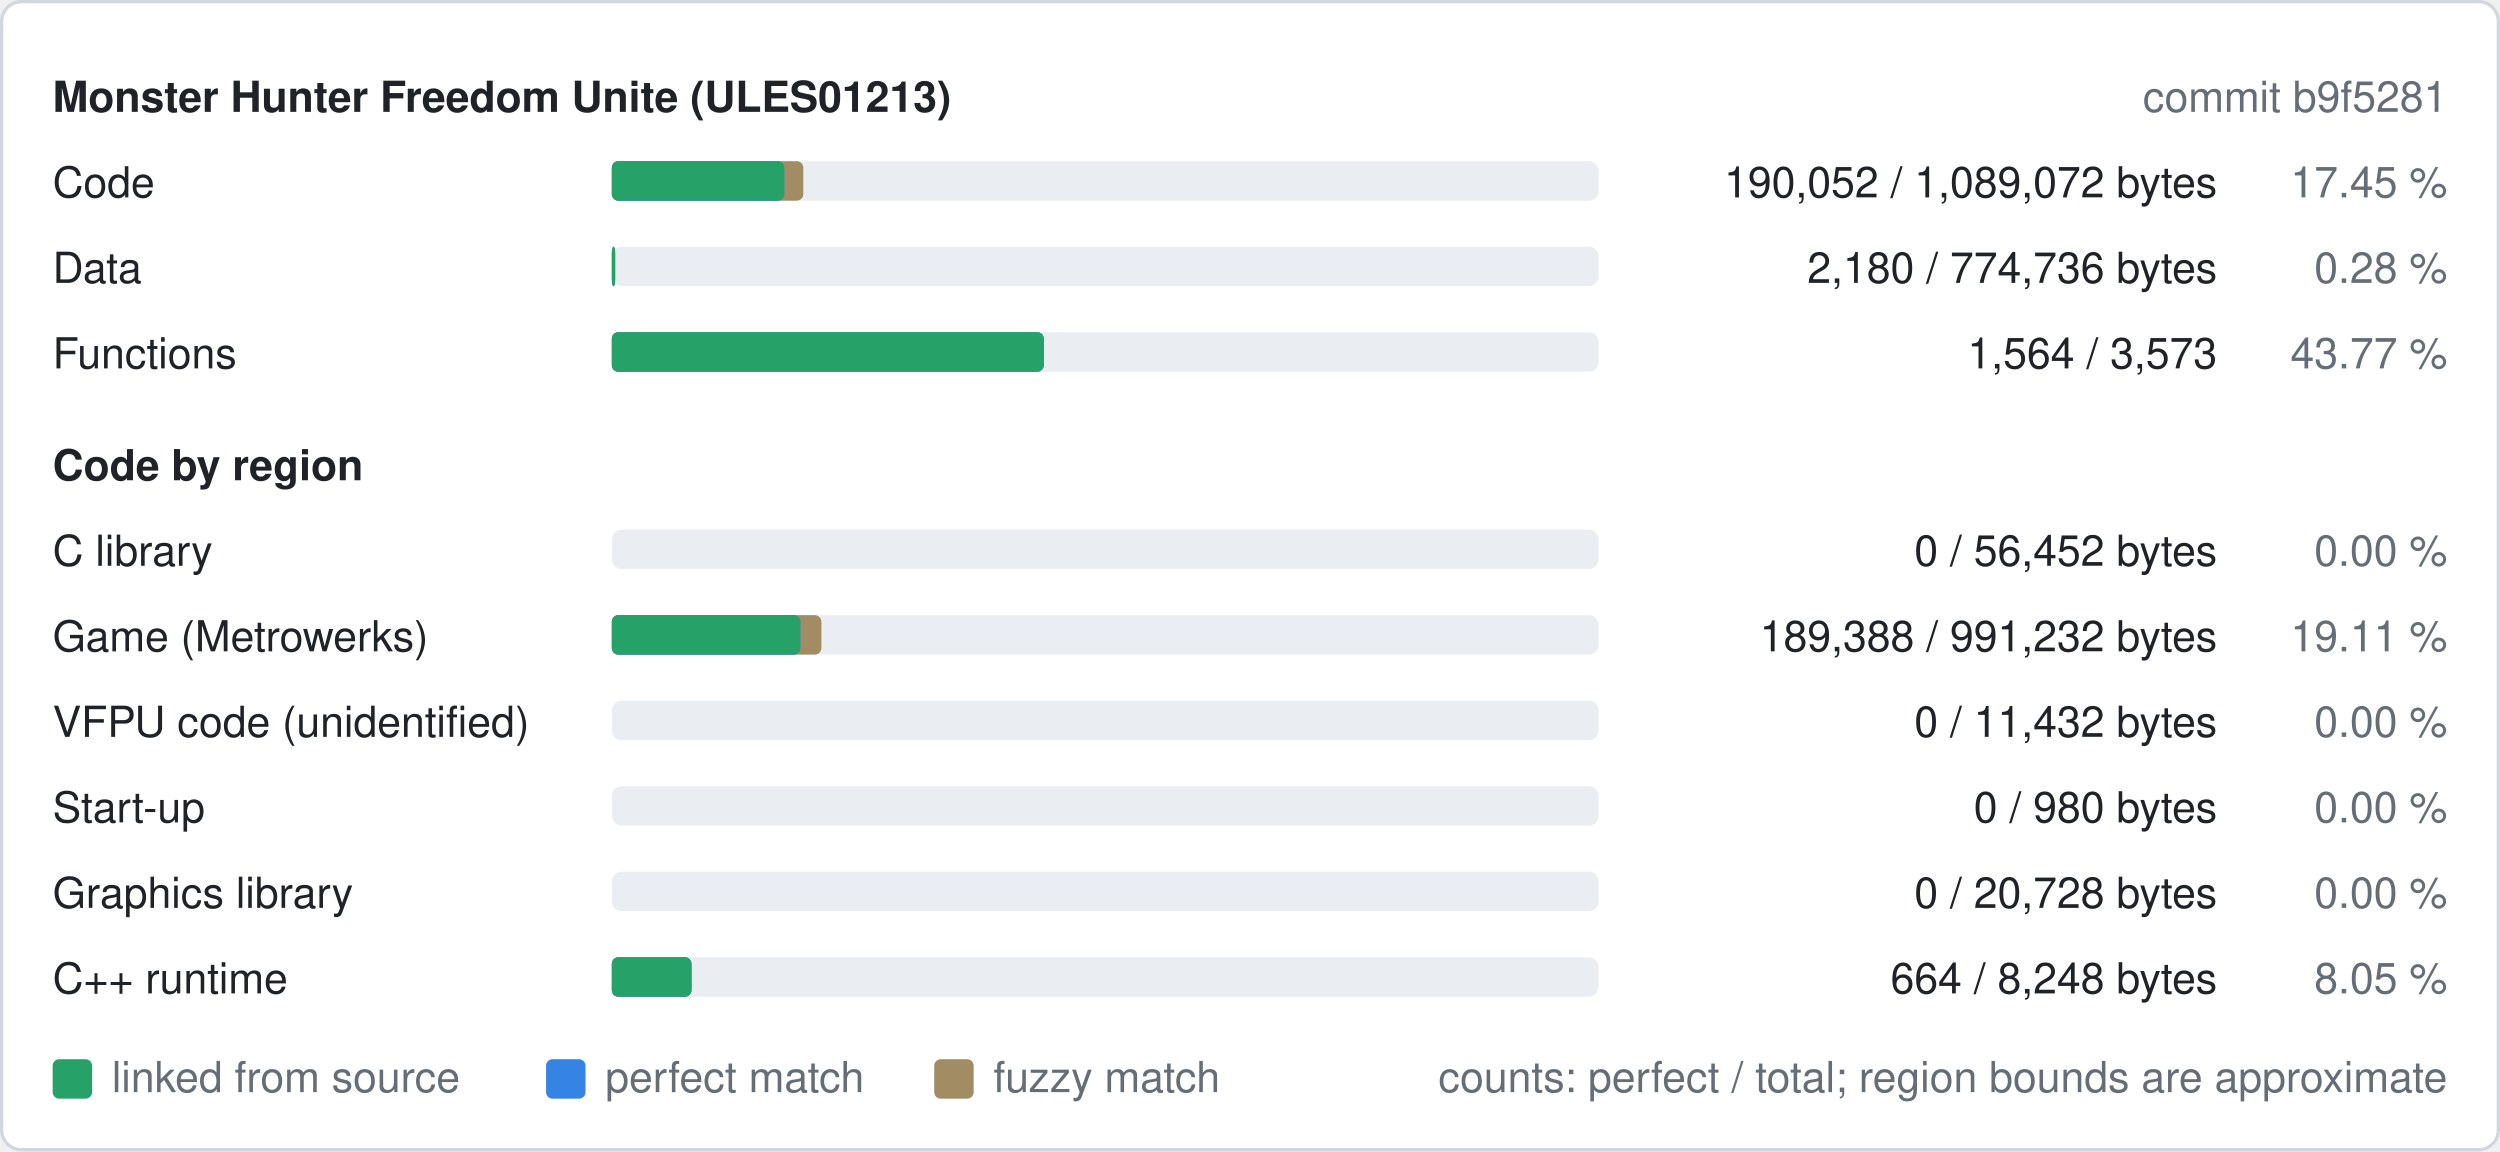
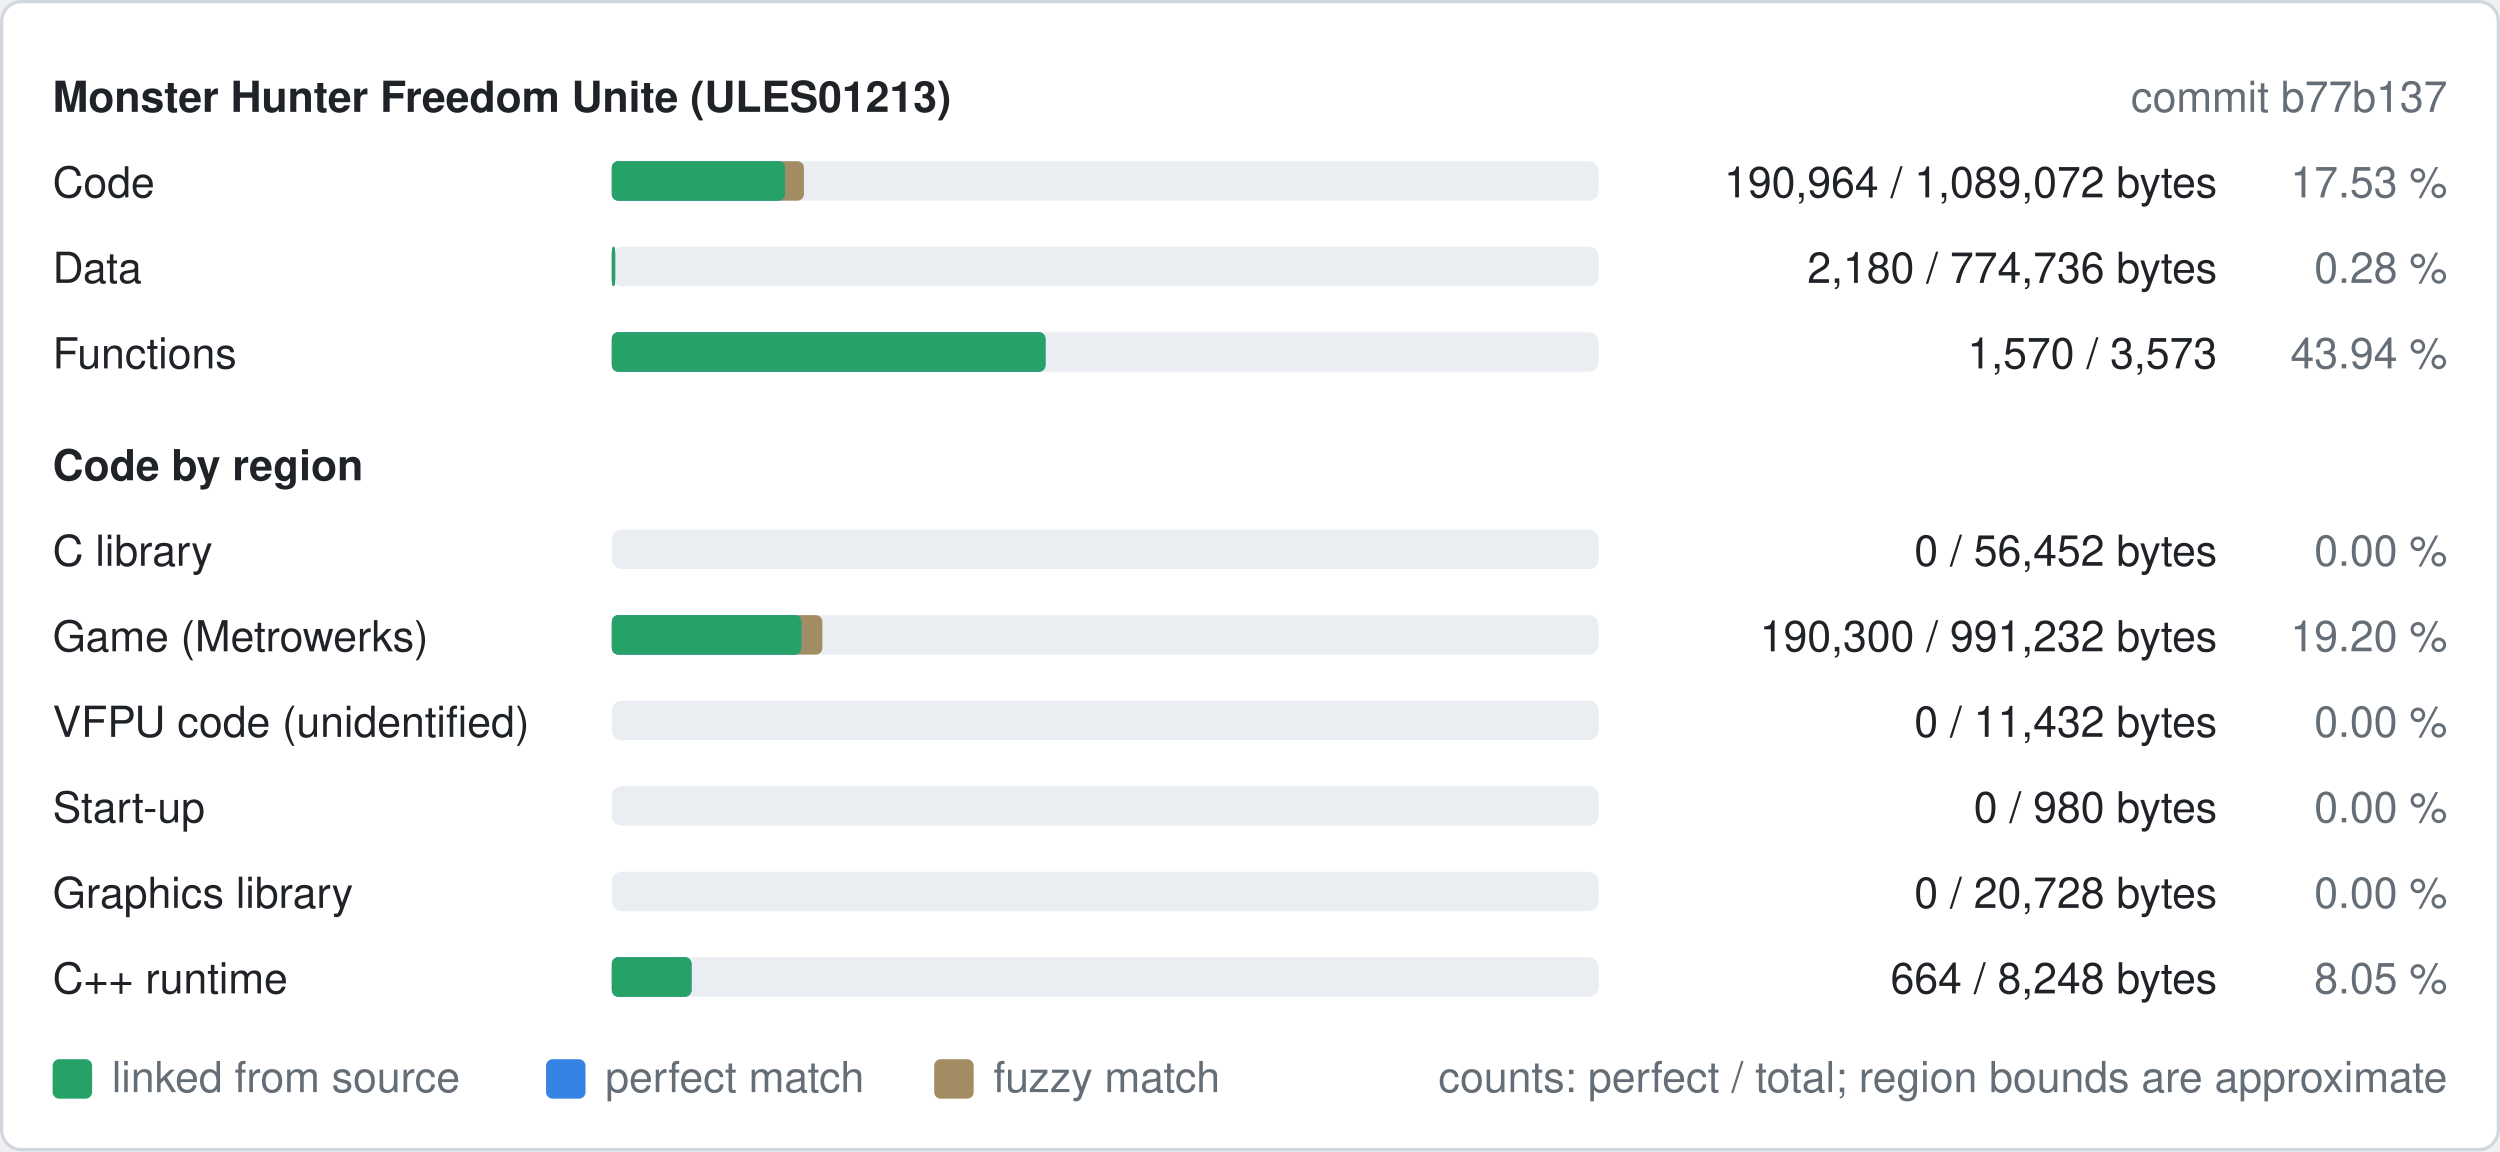
<svg xmlns="http://www.w3.org/2000/svg" width="760" height="350" viewBox="0 0 760 350" role="img" aria-label="Decompilation progress of ULES01213">
  <style>
text{font-family:-apple-system,BlinkMacSystemFont,"Segoe UI",Helvetica,Arial,sans-serif;font-size:13px}
.b{font-weight:600}
.bg{fill:#ffffff;stroke:#d0d7de}.t{fill:#1f2328}.m{fill:#656d76}.track{fill:#eaeef2}.fuzzy{fill:#a28c64}.perfect{fill:#3584e4}.linked{fill:#26a269}
@media (prefers-color-scheme: dark){.bg{fill:#0d1117;stroke:#30363d}.t{fill:#e6edf3}.m{fill:#8d96a0}.track{fill:#21262d}.fuzzy{fill:#a28c64}.perfect{fill:#3584e4}.linked{fill:#2ec27e}}
</style>
  <rect class="bg" x="0.5" y="0.5" width="759" height="349" rx="6" />
  <text class="t b" x="16" y="34">Monster Hunter Freedom Unite (ULES01213)</text>
-   <text class="m" x="744" y="34" text-anchor="end">commit b9f5281</text>
+   <text class="m" x="744" y="34" text-anchor="end">commit b77b137</text>
  <text class="t" x="16" y="60">Code</text>
  <rect class="track" x="186" y="49" width="300" height="12" rx="3" />
-   <rect class="fuzzy" x="186" y="49" width="58.2" height="12" rx="2" />
-   <rect class="perfect" x="186" y="49" width="52.4" height="12" rx="2" />
-   <rect class="linked" x="186" y="49" width="52.4" height="12" rx="2" />
-   <text class="t" x="674" y="60" text-anchor="end">190,052 / 1,089,072 bytes</text>
-   <text class="m" x="744" y="60" text-anchor="end">17.45 %</text>
+   <rect class="fuzzy" x="186" y="49" width="58.4" height="12" rx="2" />
+   <rect class="perfect" x="186" y="49" width="52.6" height="12" rx="2" />
+   <rect class="linked" x="186" y="49" width="52.6" height="12" rx="2" />
+   <text class="t" x="674" y="60" text-anchor="end">190,964 / 1,089,072 bytes</text>
+   <text class="m" x="744" y="60" text-anchor="end">17.53 %</text>
  <text class="t" x="16" y="86">Data</text>
  <rect class="track" x="186" y="75" width="300" height="12" rx="3" />
  <rect class="fuzzy" x="186" y="75" width="1.0" height="12" rx="2" />
  <rect class="perfect" x="186" y="75" width="1.0" height="12" rx="2" />
  <rect class="linked" x="186" y="75" width="1.0" height="12" rx="2" />
  <text class="t" x="674" y="86" text-anchor="end">2,180 / 774,736 bytes</text>
  <text class="m" x="744" y="86" text-anchor="end">0.28 %</text>
  <text class="t" x="16" y="112">Functions</text>
  <rect class="track" x="186" y="101" width="300" height="12" rx="3" />
-   <rect class="fuzzy" x="186" y="101" width="131.3" height="12" rx="2" />
-   <rect class="perfect" x="186" y="101" width="131.3" height="12" rx="2" />
-   <rect class="linked" x="186" y="101" width="131.3" height="12" rx="2" />
-   <text class="t" x="674" y="112" text-anchor="end">1,564 / 3,573</text>
-   <text class="m" x="744" y="112" text-anchor="end">43.77 %</text>
+   <rect class="fuzzy" x="186" y="101" width="131.8" height="12" rx="2" />
+   <rect class="perfect" x="186" y="101" width="131.8" height="12" rx="2" />
+   <rect class="linked" x="186" y="101" width="131.8" height="12" rx="2" />
+   <text class="t" x="674" y="112" text-anchor="end">1,570 / 3,573</text>
+   <text class="m" x="744" y="112" text-anchor="end">43.94 %</text>
  <text class="t b" x="16" y="146">Code by region</text>
  <text class="t" x="16" y="172">C library</text>
  <rect class="track" x="186" y="161" width="300" height="12" rx="3" />
  <text class="t" x="674" y="172" text-anchor="end">0 / 56,452 bytes</text>
  <text class="m" x="744" y="172" text-anchor="end">0.00 %</text>
  <text class="t" x="16" y="198">Game (Metrowerks)</text>
  <rect class="track" x="186" y="187" width="300" height="12" rx="3" />
-   <rect class="fuzzy" x="186" y="187" width="63.7" height="12" rx="2" />
-   <rect class="perfect" x="186" y="187" width="57.3" height="12" rx="2" />
-   <rect class="linked" x="186" y="187" width="57.3" height="12" rx="2" />
-   <text class="t" x="674" y="198" text-anchor="end">189,388 / 991,232 bytes</text>
-   <text class="m" x="744" y="198" text-anchor="end">19.11 %</text>
+   <rect class="fuzzy" x="186" y="187" width="64.0" height="12" rx="2" />
+   <rect class="perfect" x="186" y="187" width="57.6" height="12" rx="2" />
+   <rect class="linked" x="186" y="187" width="57.6" height="12" rx="2" />
+   <text class="t" x="674" y="198" text-anchor="end">190,300 / 991,232 bytes</text>
+   <text class="m" x="744" y="198" text-anchor="end">19.20 %</text>
  <text class="t" x="16" y="224">VFPU code (unidentified)</text>
  <rect class="track" x="186" y="213" width="300" height="12" rx="3" />
  <text class="t" x="674" y="224" text-anchor="end">0 / 11,432 bytes</text>
  <text class="m" x="744" y="224" text-anchor="end">0.00 %</text>
  <text class="t" x="16" y="250">Start-up</text>
  <rect class="track" x="186" y="239" width="300" height="12" rx="3" />
  <text class="t" x="674" y="250" text-anchor="end">0 / 980 bytes</text>
  <text class="m" x="744" y="250" text-anchor="end">0.00 %</text>
  <text class="t" x="16" y="276">Graphics library</text>
  <rect class="track" x="186" y="265" width="300" height="12" rx="3" />
  <text class="t" x="674" y="276" text-anchor="end">0 / 20,728 bytes</text>
  <text class="m" x="744" y="276" text-anchor="end">0.00 %</text>
  <text class="t" x="16" y="302">C++ runtime</text>
  <rect class="track" x="186" y="291" width="300" height="12" rx="3" />
  <rect class="fuzzy" x="186" y="291" width="24.2" height="12" rx="2" />
  <rect class="perfect" x="186" y="291" width="24.2" height="12" rx="2" />
  <rect class="linked" x="186" y="291" width="24.2" height="12" rx="2" />
  <text class="t" x="674" y="302" text-anchor="end">664 / 8,248 bytes</text>
  <text class="m" x="744" y="302" text-anchor="end">8.05 %</text>
  <rect class="linked" x="16" y="322" width="12" height="12" rx="2" />
  <text class="m" x="34" y="332">linked from source</text>
  <rect class="perfect" x="166" y="322" width="12" height="12" rx="2" />
  <text class="m" x="184" y="332">perfect match</text>
  <rect class="fuzzy" x="284" y="322" width="12" height="12" rx="2" />
  <text class="m" x="302" y="332">fuzzy match</text>
  <text class="m" x="744" y="332" text-anchor="end">counts: perfect / total; region bounds are approximate</text>
</svg>
